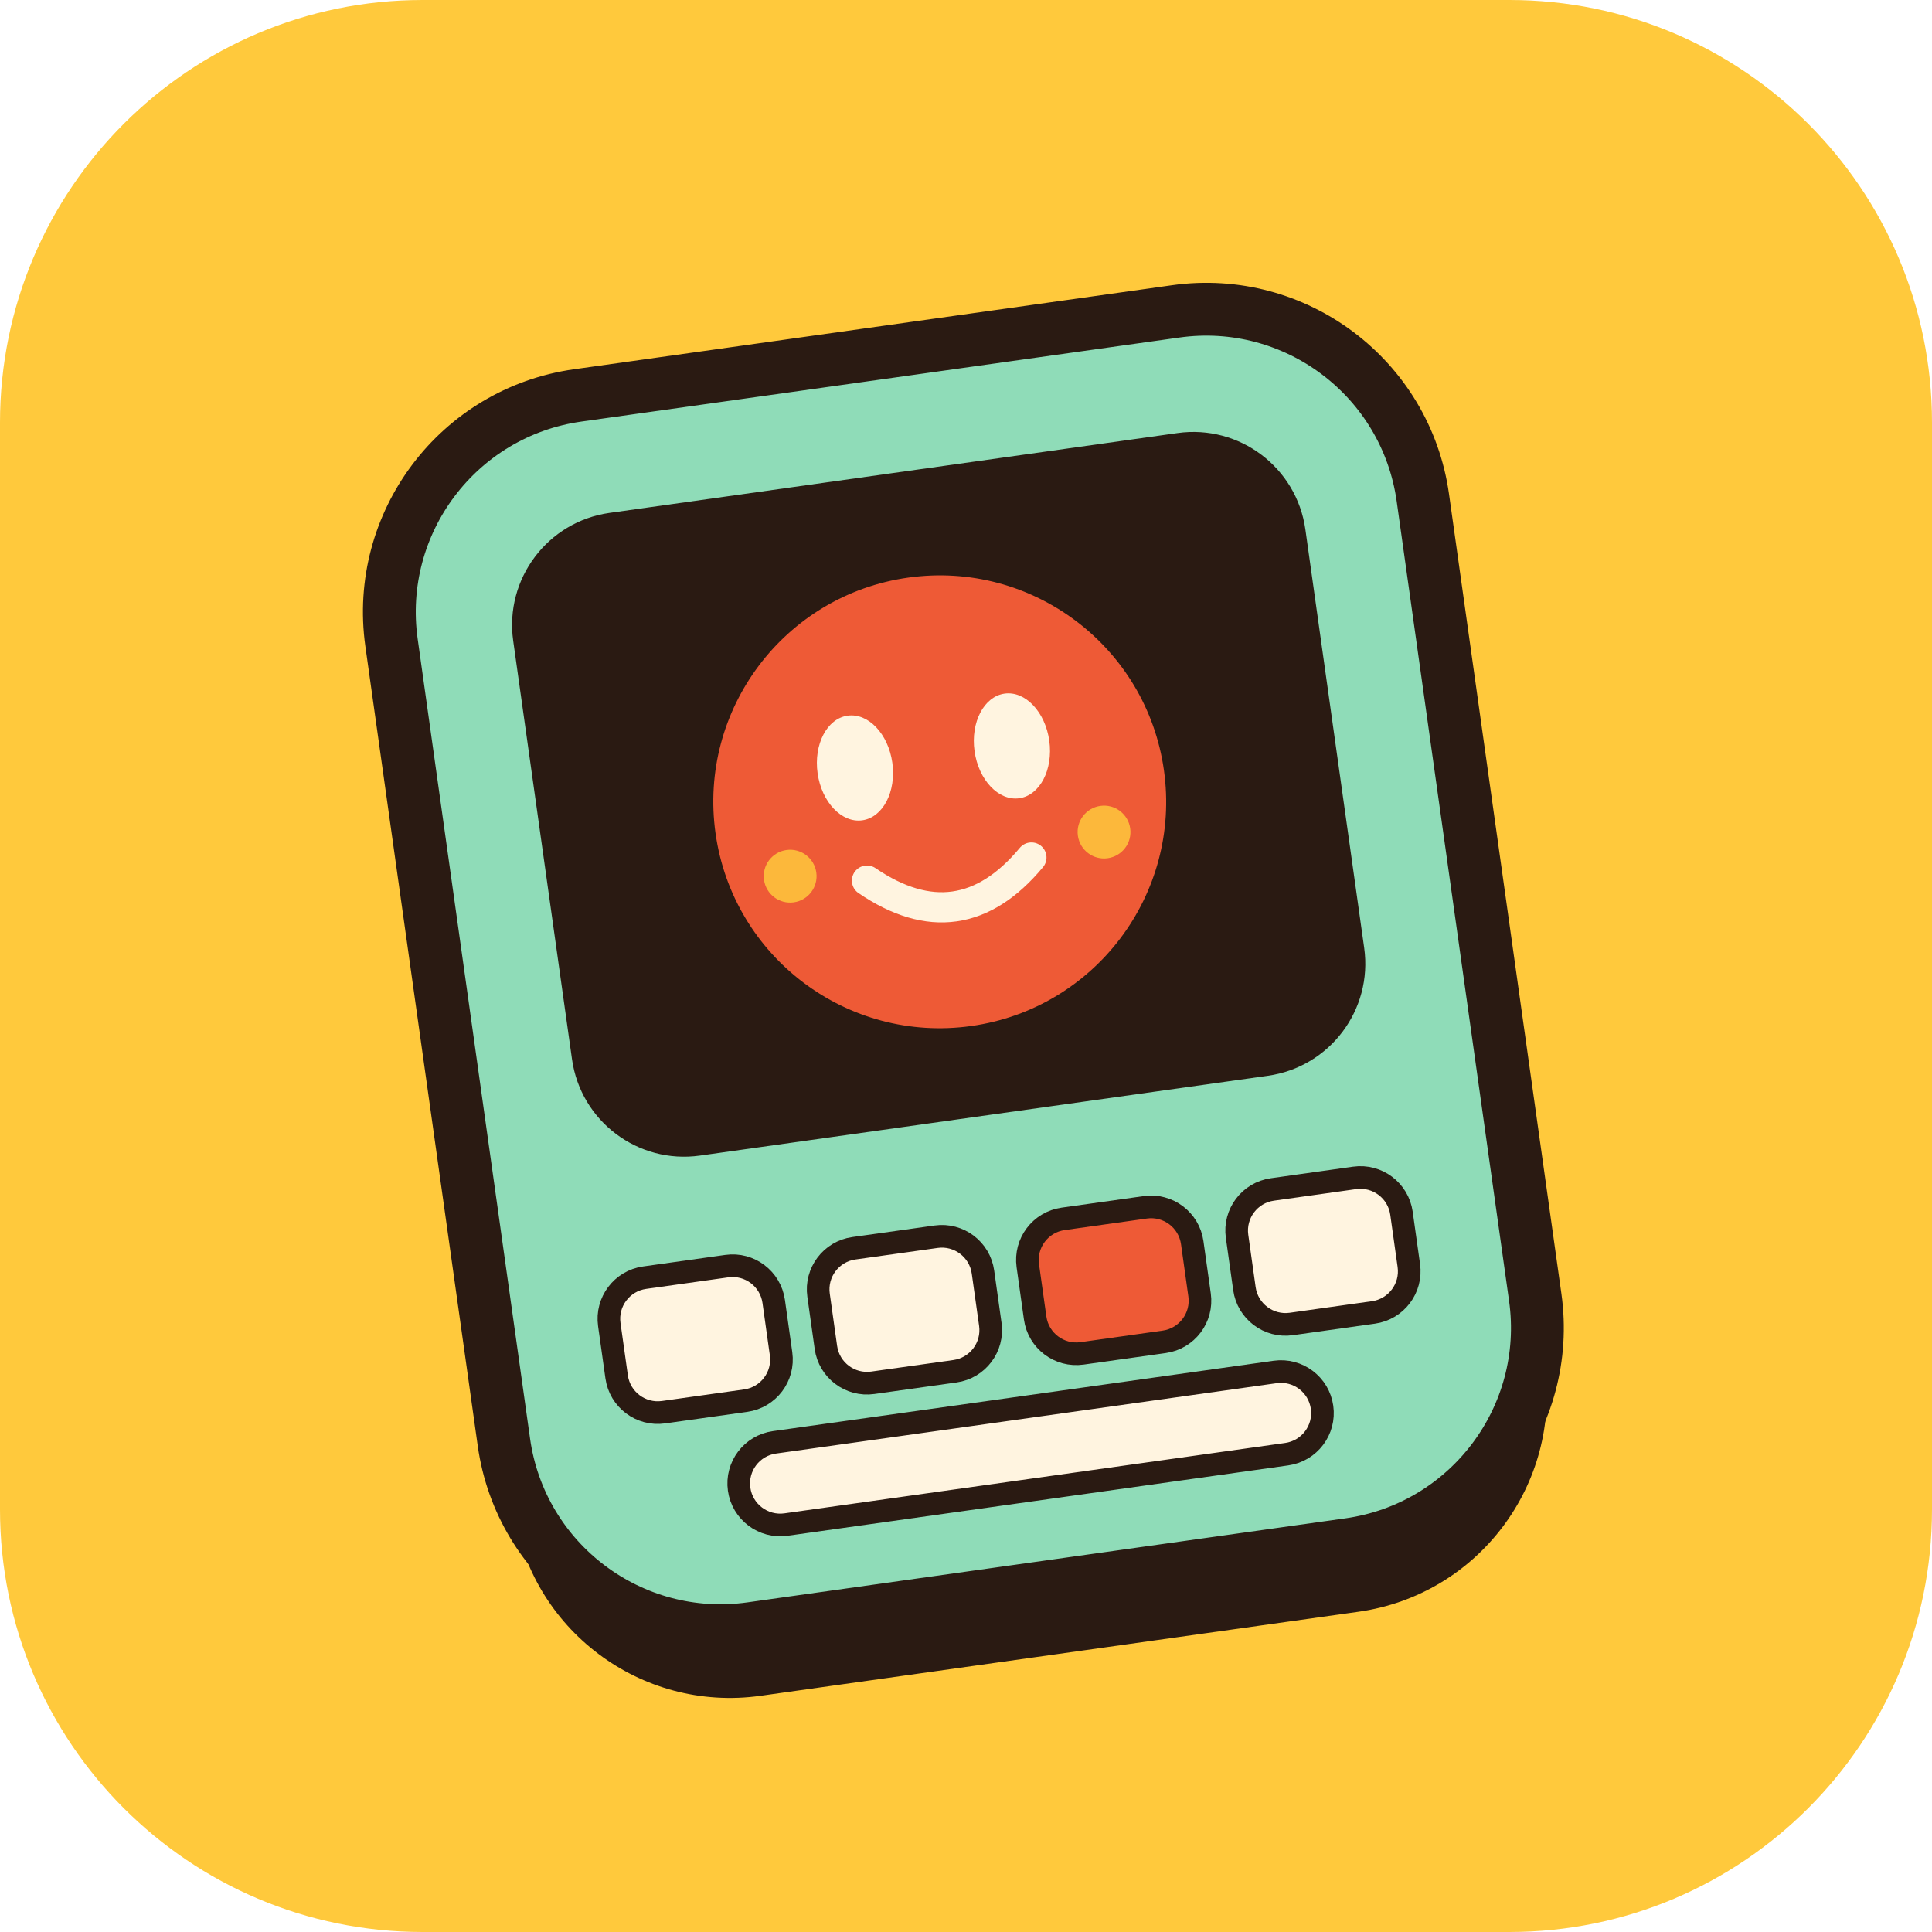
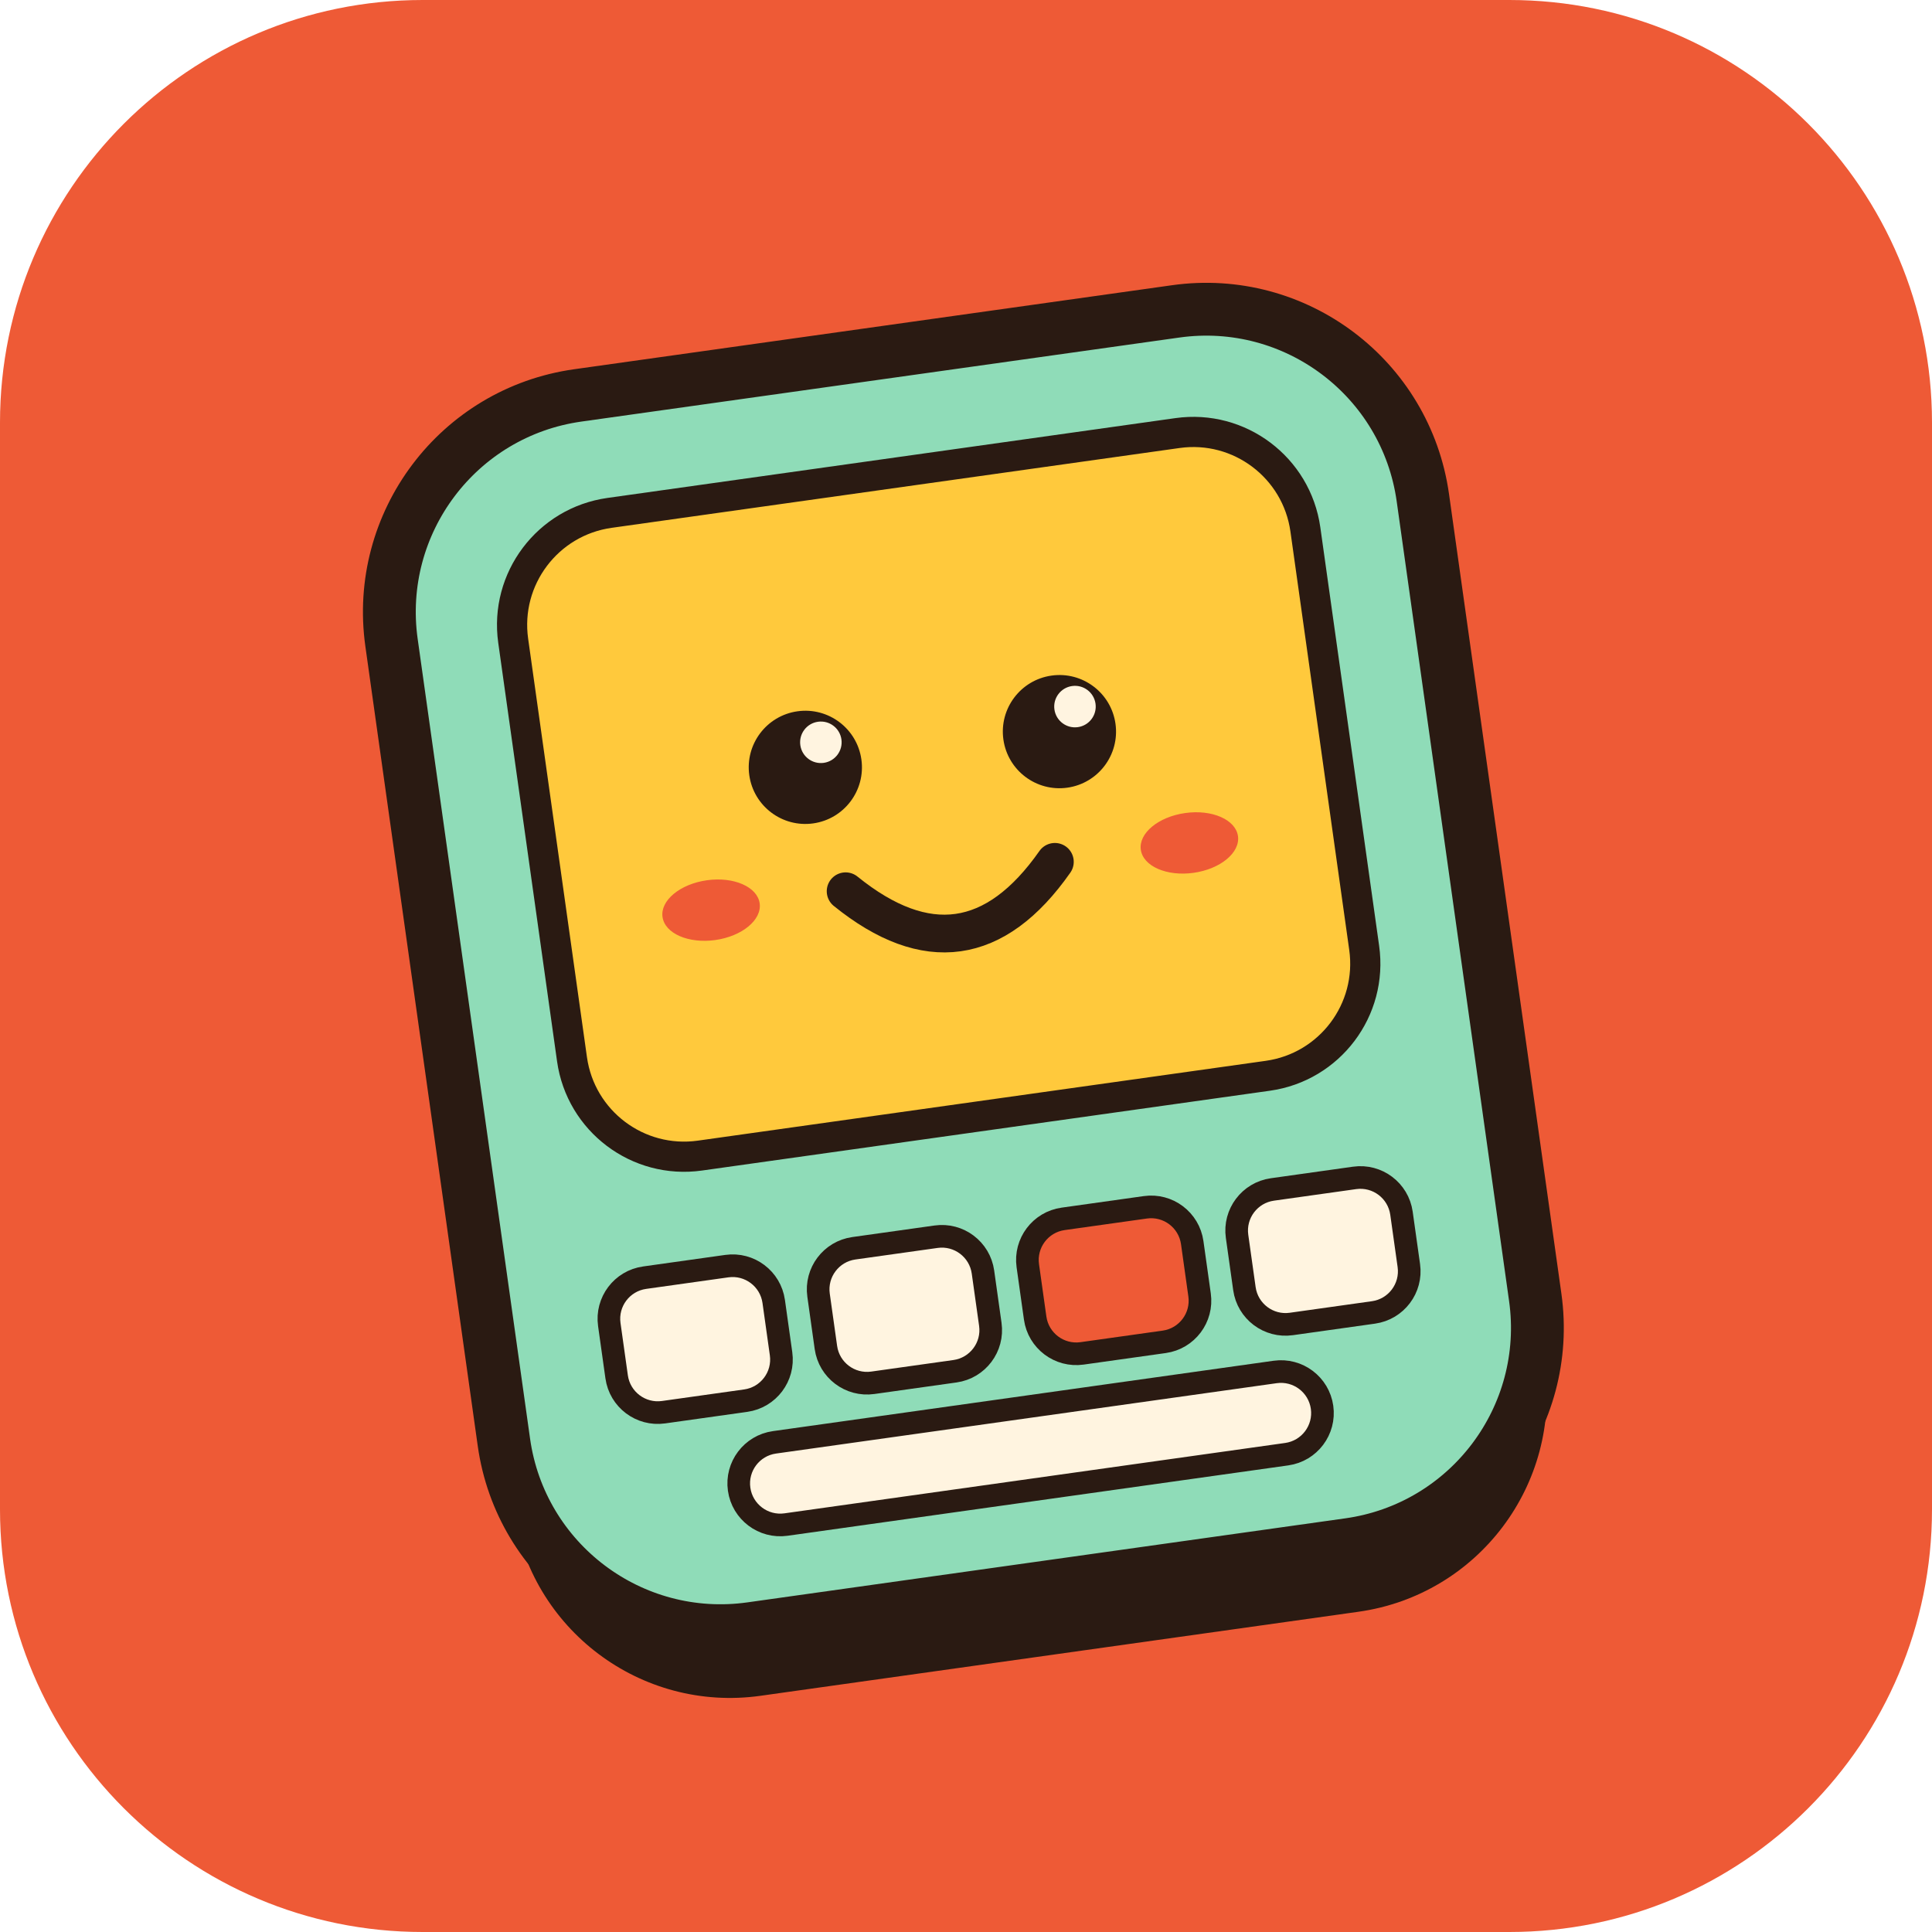
<svg xmlns="http://www.w3.org/2000/svg" viewBox="0 0 512 512">
-   <rect width="512" height="512" rx="112" fill="#ffc93c" />
+   <rect width="512" height="512" rx="112" fill="#ee5a36" />
  <g transform="rotate(-8 256 262)">
    <rect x="118" y="110" width="276" height="330" rx="58" fill="#2a1a12" />
    <rect x="118" y="92" width="276" height="330" rx="58" fill="#8fdcb8" stroke="#2a1a12" stroke-width="14" />
-     <rect x="150" y="124" width="212" height="172" rx="30" fill="#2a1a12" />
-     <circle cx="256" cy="212" r="60" fill="#ee5a36" />
-     <ellipse cx="235" cy="200" rx="10" ry="14" fill="#fff4e0" />
-     <ellipse cx="277" cy="200" rx="10" ry="14" fill="#fff4e0" />
-     <path d="M234 230 Q256 250 278 230" fill="none" stroke="#fff4e0" stroke-width="8" stroke-linecap="round" />
-     <circle cx="214" cy="226" r="7" fill="#ffc93c" opacity=".85" />
-     <circle cx="298" cy="226" r="7" fill="#ffc93c" opacity=".85" />
+     <rect x="150" y="124" width="212" height="172" rx="30" fill="#ffc93c" stroke="#2a1a12" stroke-width="8" />
+     <circle cx="222" cy="198" r="15" fill="#2a1a12" />
+     <circle cx="290" cy="198" r="15" fill="#2a1a12" />
+     <circle cx="227" cy="192" r="5.5" fill="#fff4e0" />
+     <circle cx="295" cy="192" r="5.5" fill="#fff4e0" />
+     <path d="M228 232 Q256 262 284 232" fill="none" stroke="#2a1a12" stroke-width="10" stroke-linecap="round" />
+     <ellipse cx="192" cy="232" rx="13" ry="8" fill="#ee5a36" />
+     <ellipse cx="320" cy="232" rx="13" ry="8" fill="#ee5a36" />
    <rect x="150" y="326" width="44" height="36" rx="11" fill="#fff4e0" stroke="#2a1a12" stroke-width="6" />
    <rect x="206" y="326" width="44" height="36" rx="11" fill="#fff4e0" stroke="#2a1a12" stroke-width="6" />
    <rect x="262" y="326" width="44" height="36" rx="11" fill="#ee5a36" stroke="#2a1a12" stroke-width="6" />
    <rect x="318" y="326" width="44" height="36" rx="11" fill="#fff4e0" stroke="#2a1a12" stroke-width="6" />
    <rect x="178" y="374" width="156" height="22" rx="11" fill="#fff4e0" stroke="#2a1a12" stroke-width="6" />
  </g>
</svg>
